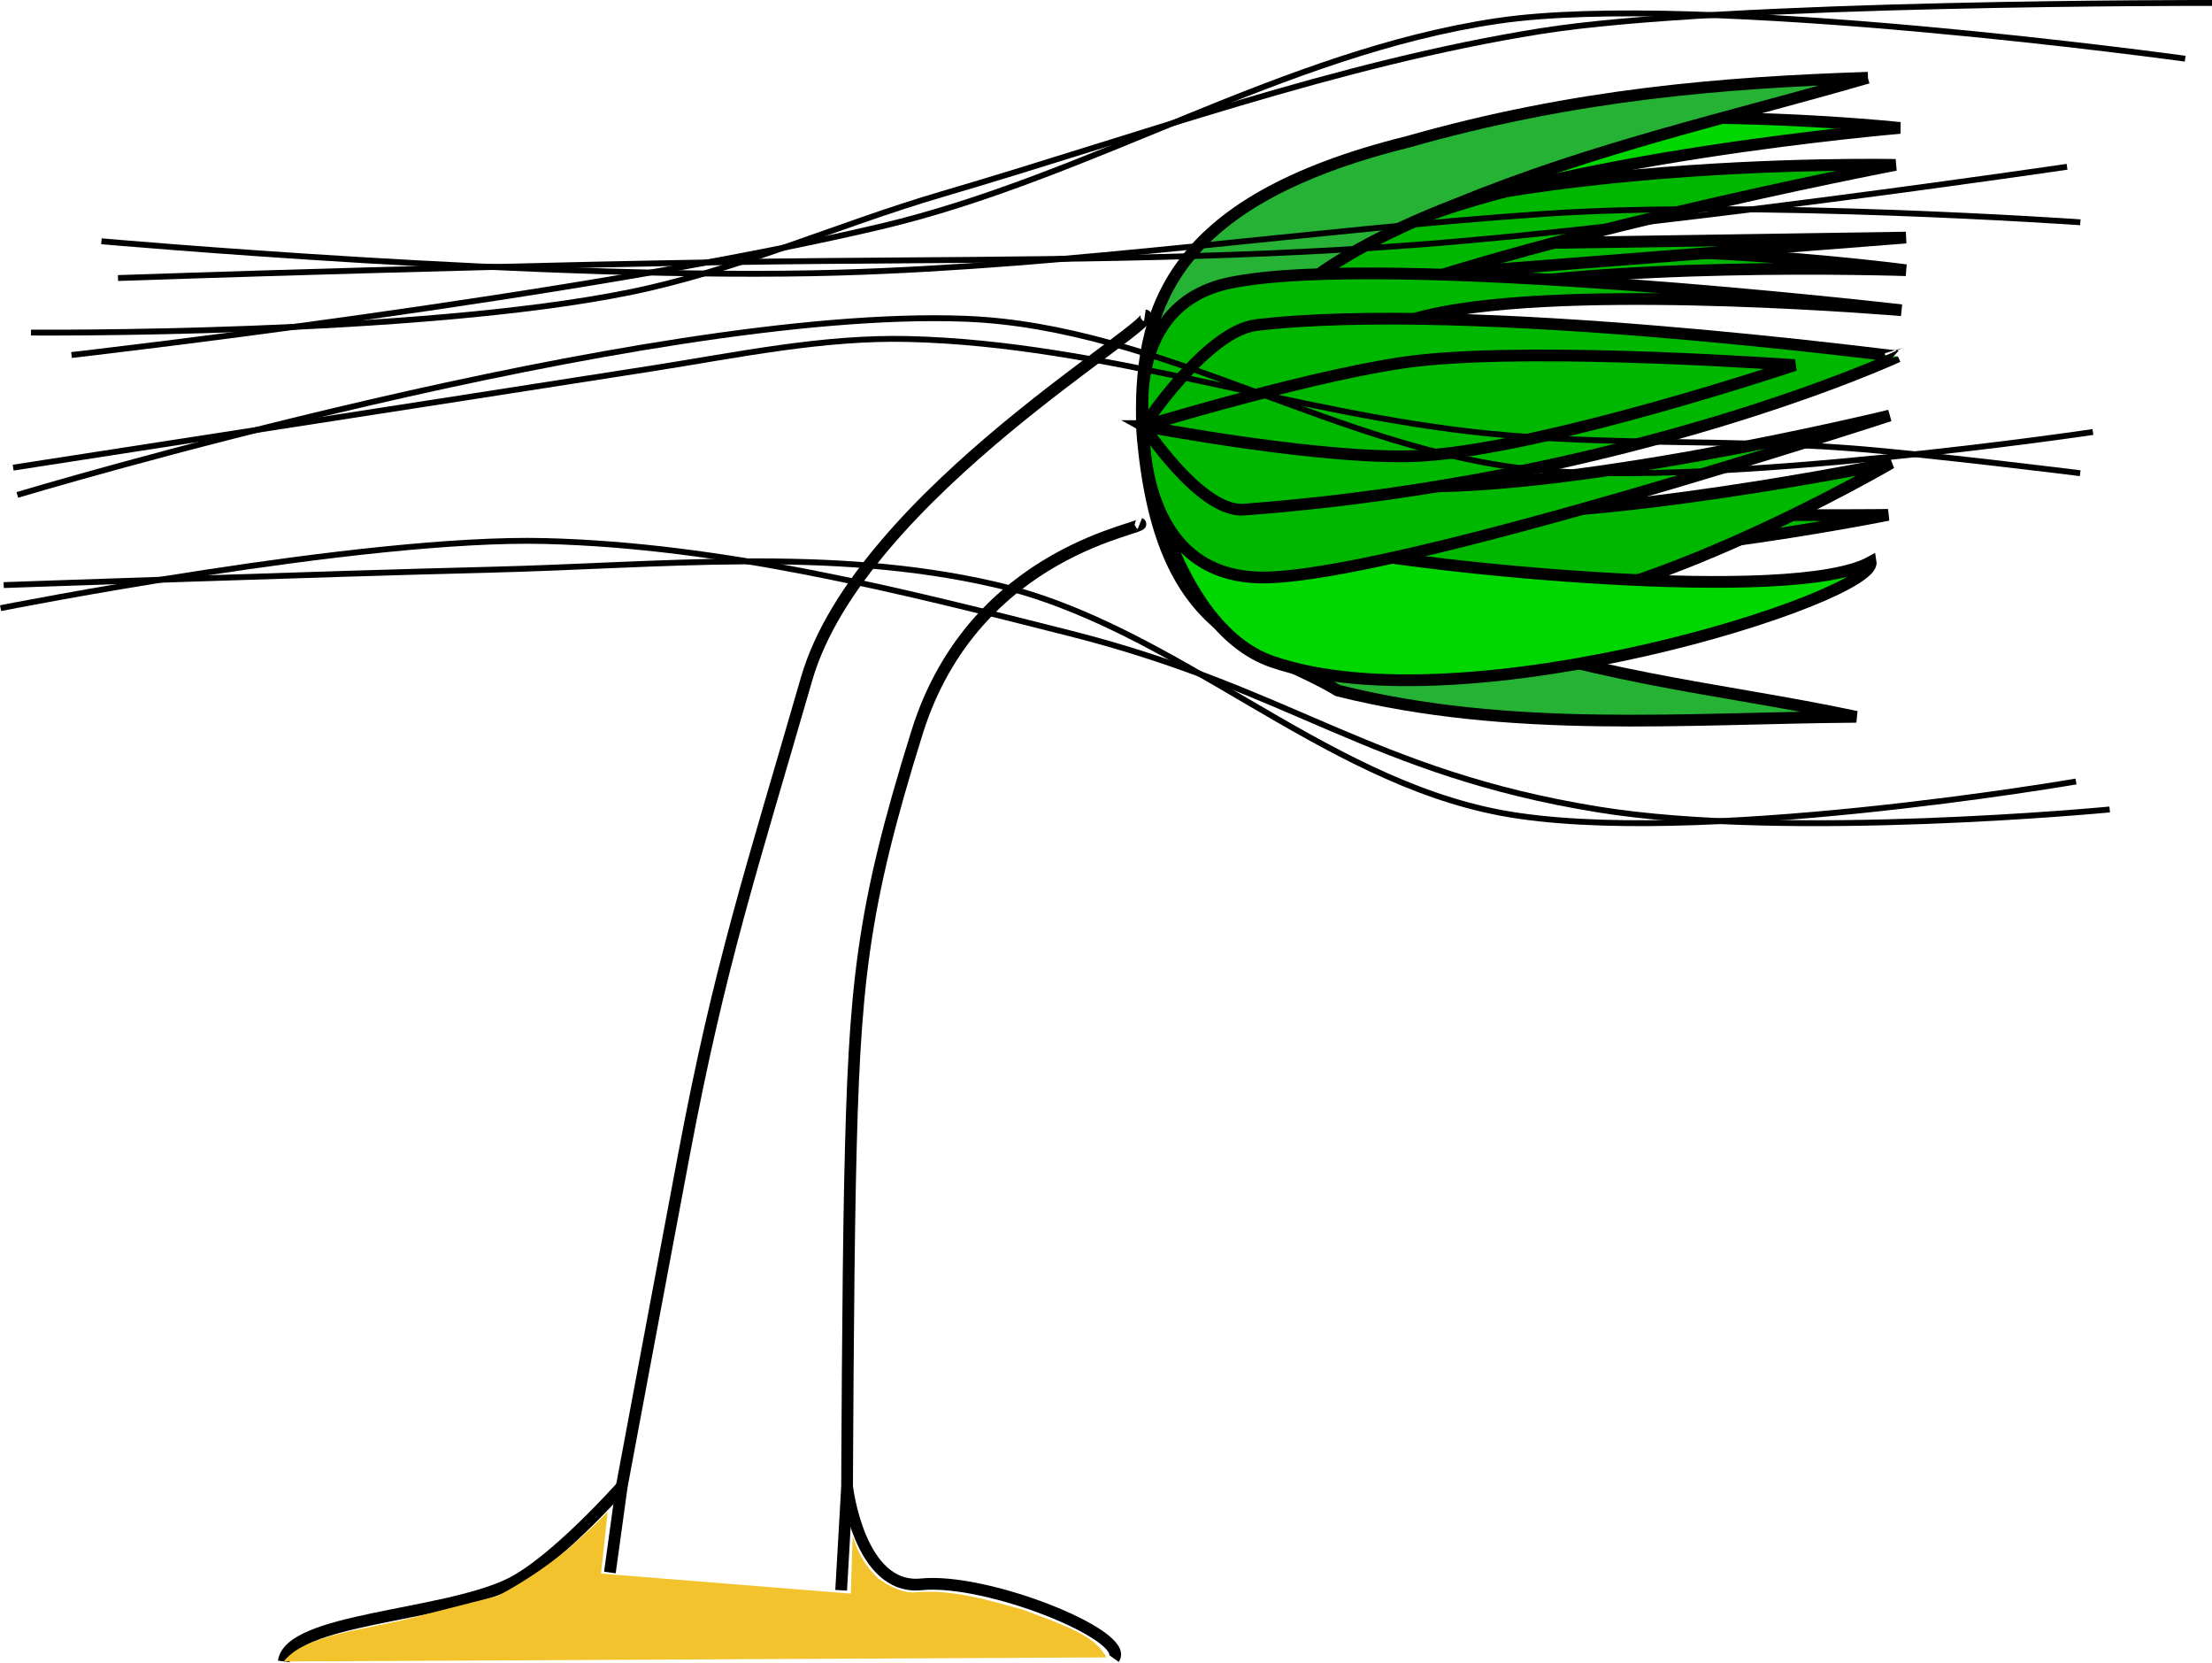
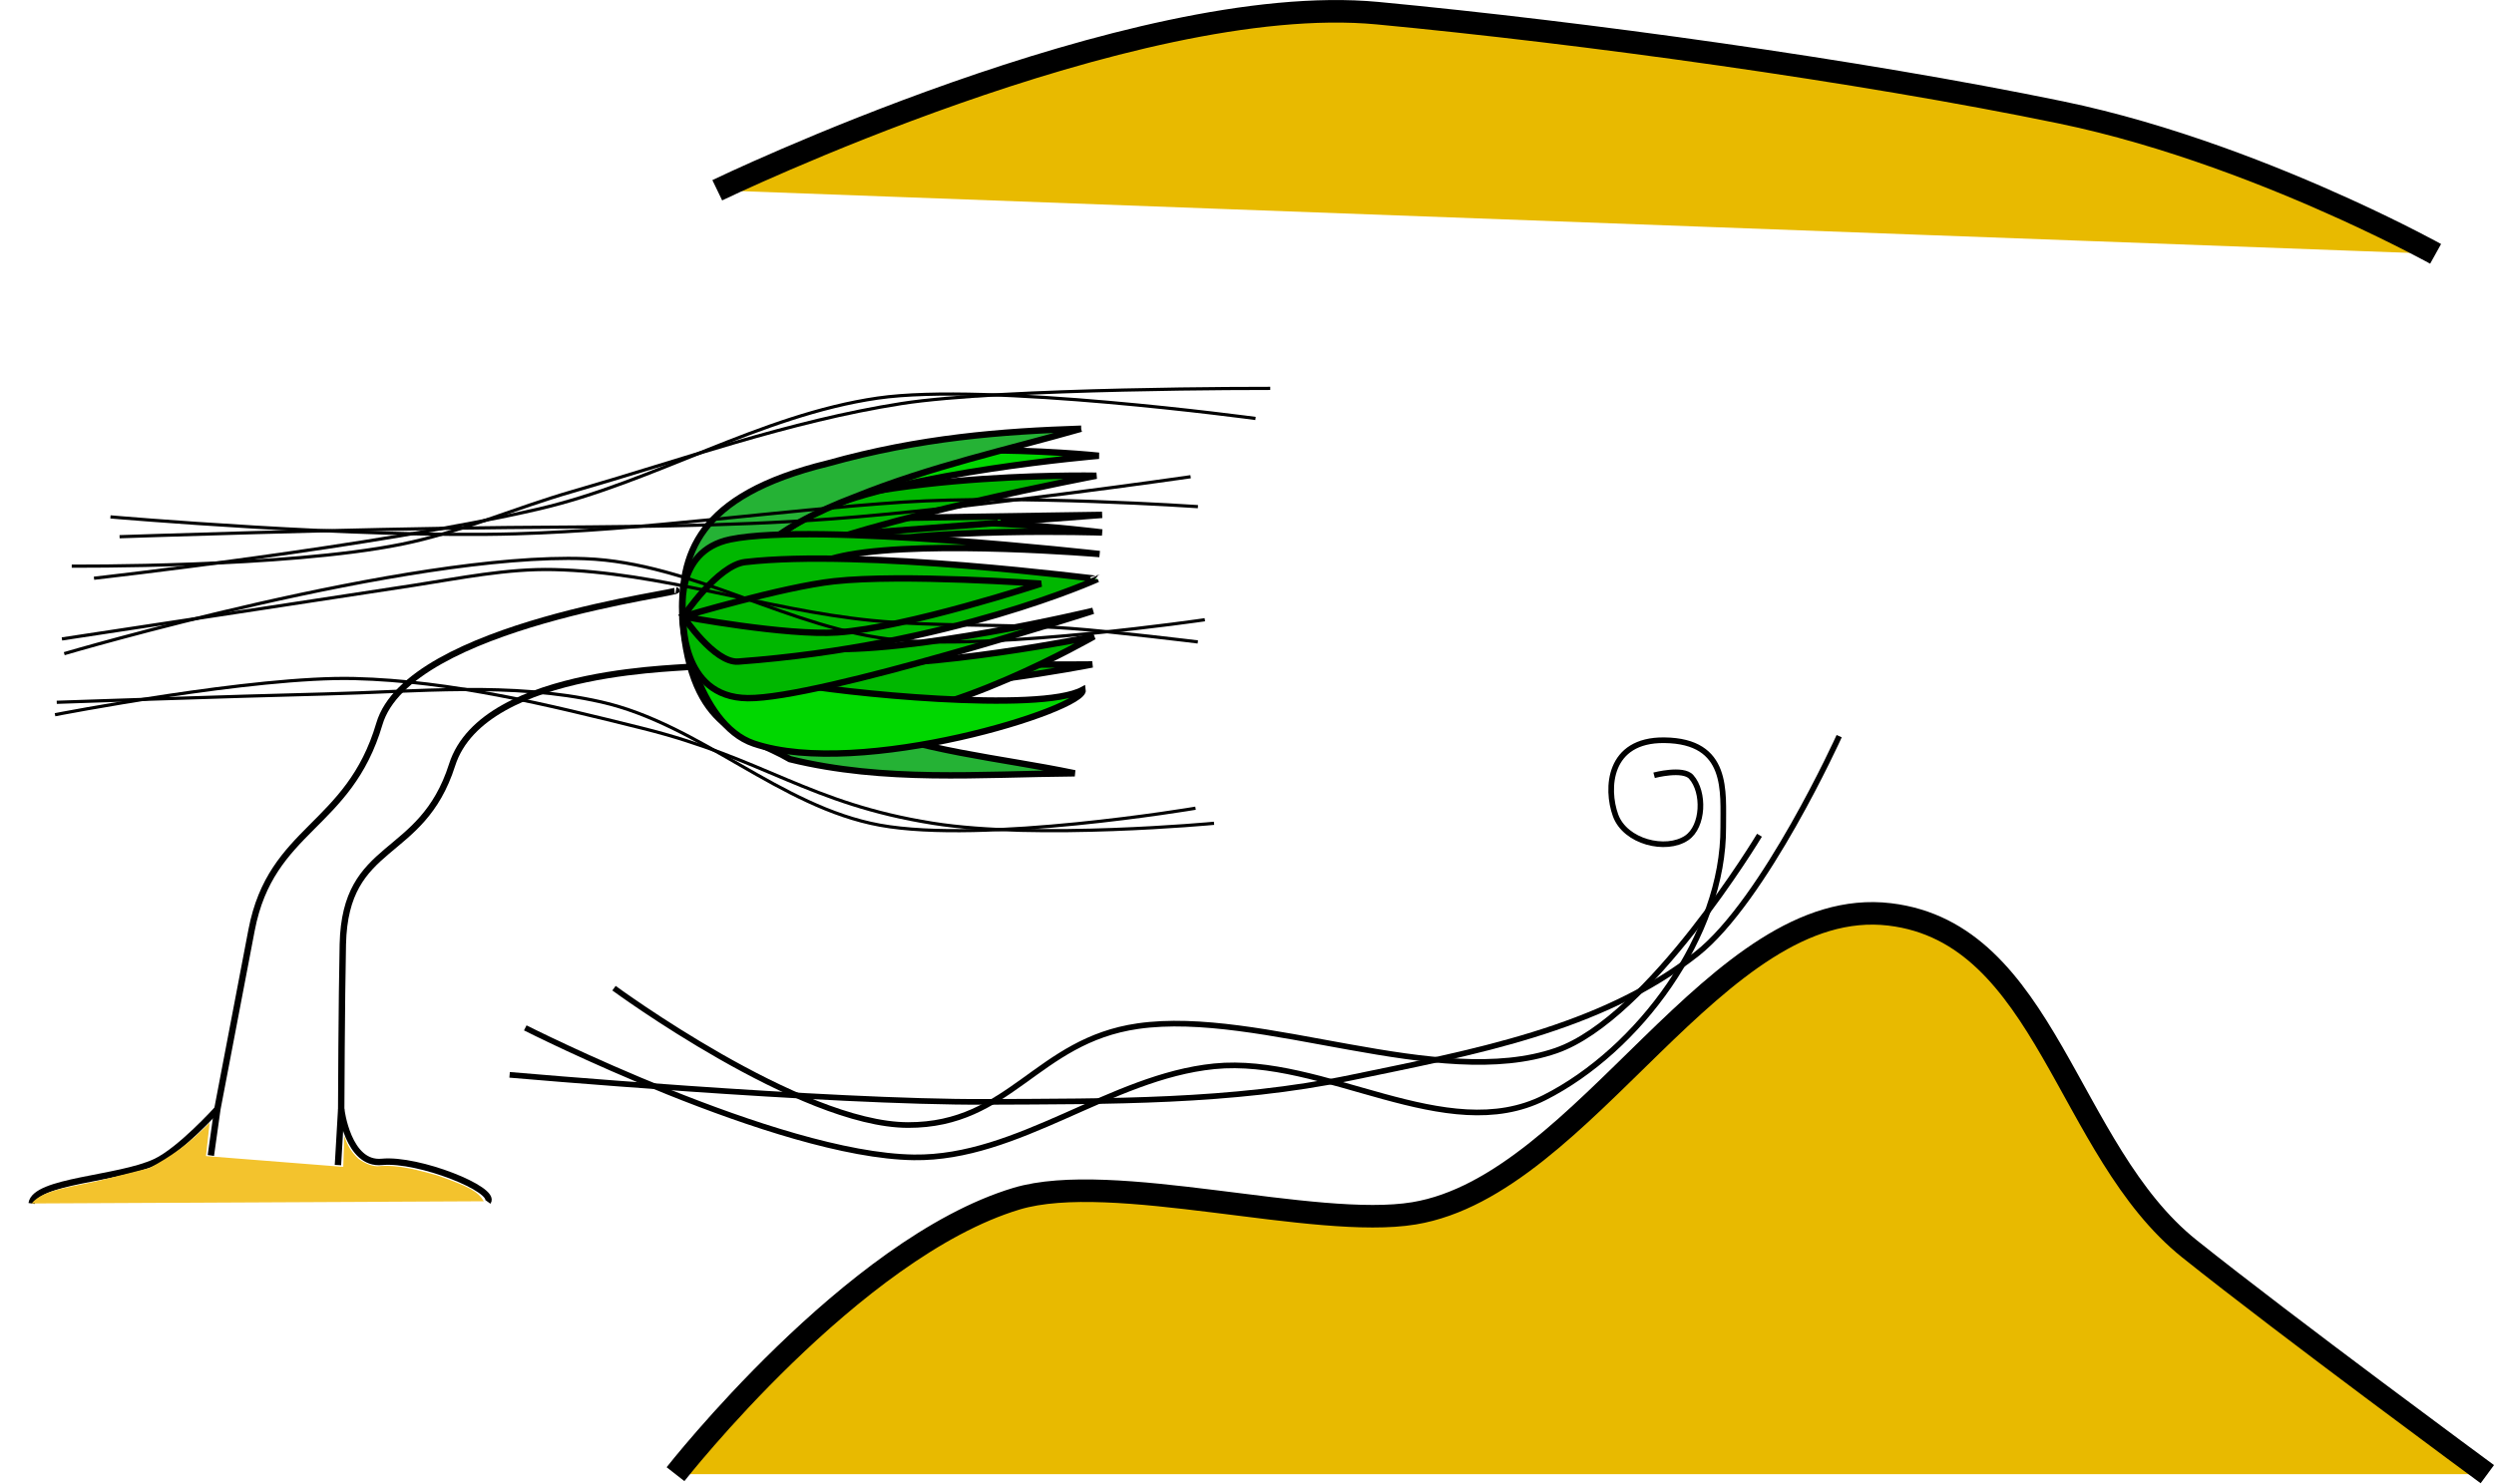
- <svg xmlns="http://www.w3.org/2000/svg" width="753.624" height="566.182" viewBox="0 0 199.396 149.802" version="1.1" id="svg8">
-   <defs id="defs2" />
-   <g id="layer1" transform="translate(-39.63602,-73.23884)">
-     <path style="fill:#00b700;fill-opacity:1;stroke:#000000;stroke-width:1.058;stroke-linecap:butt;stroke-linejoin:miter;stroke-miterlimit:4;stroke-dasharray:none;stroke-opacity:1" d="m 142.747,111.638 c 0,0 15.051,-11.446 24.463,-14.05 14.272,-3.948 44.233,10e-7 44.233,10e-7 0,0 -28.767,-0.971 -42.629,2.539 -9.431,2.388 -26.067,11.511 -26.067,11.511" id="path862" />
-     <path style="fill:#00b700;fill-opacity:1;stroke:#000000;stroke-width:1.058;stroke-linecap:butt;stroke-linejoin:miter;stroke-miterlimit:4;stroke-dasharray:none;stroke-opacity:1" d="m 142.747,111.638 c 0,0 19.698,5.823 28.472,6.797 13.586,1.509 38.62,1.203 38.62,1.203 0,0 -25.956,5.231 -38.888,3.475 -10.057,-1.366 -28.205,-11.475 -28.205,-11.475 z" id="path860" />
-     <path style="fill:#00b700;fill-opacity:1;stroke:#000000;stroke-width:1.058;stroke-linecap:butt;stroke-linejoin:miter;stroke-miterlimit:4;stroke-dasharray:none;stroke-opacity:1" d="m 142.747,111.638 24.329,-16.321 44.367,-0.668 -42.897,3.341 -25.799,13.649" id="path856" />
-     <path style="fill:#00b700;fill-opacity:1;stroke:#000000;stroke-width:1.058;stroke-linecap:butt;stroke-linejoin:miter;stroke-miterlimit:4;stroke-dasharray:none;stroke-opacity:1" d="m 142.747,111.638 c 0,0 16.951,6.905 25.933,7.733 13.828,1.274 41.427,-4.41 41.427,-4.41 0,0 -25.061,14.675 -38.62,13.363 -11.026,-1.067 -28.739,-16.686 -28.739,-16.686 z" id="path852" />
-     <path style="fill:#00b700;fill-opacity:1;stroke:#000000;stroke-width:1.058;stroke-linecap:butt;stroke-linejoin:miter;stroke-miterlimit:4;stroke-dasharray:none;stroke-opacity:1" d="m 142.747,111.638 c 0,0 4.148,-10.454 8.56,-13.382 16.684,-11.069 59.2,-10.156 59.2,-10.156 0,0 -36.083,6.892 -52.786,14.165 -5.399,2.351 -14.975,9.372 -14.975,9.372" id="path848" />
-     <path style="fill:#00d700;fill-opacity:1;stroke:#000000;stroke-width:1.058;stroke-linecap:butt;stroke-linejoin:miter;stroke-miterlimit:4;stroke-dasharray:none;stroke-opacity:1" d="m 142.747,111.638 c 0,0 13.661,-13.631 22.239,-17.611 14.166,-6.572 45.924,-9.26 45.924,-9.26 0,0 -38.25,-4.124 -53.673,5.103 -7.48,4.475 -14.491,21.769 -14.491,21.769" id="path829" />
-     <path style="fill:#25b235;fill-opacity:1;stroke:#000000;stroke-width:1.058;stroke-linecap:butt;stroke-linejoin:miter;stroke-miterlimit:4;stroke-dasharray:none;stroke-opacity:1" d="m 208.009,80.246 c -13.015,0.433 -26.361,1.472 -41.49,5.781 -21.768,5.402 -24.313,15.381 -23.921,26.059 1.513,19.099 10.424,19.049 17.64,23.386 15.578,3.893 31.156,2.482 46.733,2.364 -12.669,-2.685 -24.502,-3.488 -38.448,-9.045 -9.608,-2.381 -15.647,-8.133 -18.843,-16.571 -0.057,-8.739 7.771,-15.402 21.248,-20.58 12.638,-5.188 24.764,-7.814 37.08,-11.394 z" id="path831-0" />
-     <path style="fill:none;stroke:#000000;stroke-width:1.058;stroke-linecap:butt;stroke-linejoin:miter;stroke-miterlimit:4;stroke-dasharray:none;stroke-opacity:1" d="m 65.214,222.966 c 0.552,-3.861 14.205,-4.039 20.312,-6.949 4.048,-1.929 10.156,-8.82 10.156,-8.82" id="path815" />
-     <path style="fill:none;stroke:#000000;stroke-width:1.058;stroke-linecap:butt;stroke-linejoin:miter;stroke-miterlimit:4;stroke-dasharray:none;stroke-opacity:1" d="m 115.995,207.197 c 0,0 1.075,9.384 6.682,8.82 5.969,-0.6 18.846,4.619 17.373,6.682" id="path817" />
-     <path style="fill:none;stroke:#000000;stroke-width:1.058;stroke-linecap:butt;stroke-linejoin:miter;stroke-miterlimit:4;stroke-dasharray:none;stroke-opacity:1" d="m 94.613,214.948 1.069,-7.751 c 0,0 3.75,-20.06 5.613,-29.934 3.225,-17.093 6.038,-25.501 11.05,-42.844 4.827,-16.703 32.71,-32.449 30.494,-32.766" id="path819" />
-     <path style="fill:none;stroke:#000000;stroke-width:1.058;stroke-linecap:butt;stroke-linejoin:miter;stroke-miterlimit:4;stroke-dasharray:none;stroke-opacity:1" d="m 115.46,216.552 0.535,-9.354 c 0,0 0.066,-18.25 0.267,-27.529 0.38,-17.54 1.002,-24.305 6.036,-40.419 5.22,-16.708 21.197,-18.391 20.089,-18.834" id="path821" />
-     <path style="fill:#00d700;fill-opacity:1;stroke:#000000;stroke-width:1.058;stroke-linecap:butt;stroke-linejoin:miter;stroke-miterlimit:4;stroke-dasharray:none;stroke-opacity:1" d="m 142.747,111.638 c -0.08,0.146 10.311,9.542 17.209,11.005 8.28,1.756 41.326,5.124 48.309,1.245 0.532,3.192 -36.511,14.972 -53.939,8.982 -9.399,-3.23 -12.205,-20.732 -11.579,-21.232" id="path827" />
-     <path style="fill:#00b700;fill-opacity:1;stroke:#000000;stroke-width:1.058;stroke-linecap:butt;stroke-linejoin:miter;stroke-miterlimit:4;stroke-dasharray:none;stroke-opacity:1" d="m 142.747,111.638 c 0,0 14.31,4.794 21.922,5.336 15.19,1.081 45.304,-6.289 45.304,-6.289 0,0 -44.833,14.706 -56.636,14.595 -11.216,-0.106 -10.59,-13.641 -10.59,-13.641 z" id="path864" />
-     <path style="fill:#00b700;fill-opacity:1;stroke:#000000;stroke-width:1.058;stroke-linecap:butt;stroke-linejoin:miter;stroke-miterlimit:4;stroke-dasharray:none;stroke-opacity:1" d="m 142.747,111.638 c 0,0 -1.78,-10.916 7.744,-12.902 13.906,-2.901 60.551,2.461 60.551,2.461 0,0 -27.669,-2.365 -41.16,0.134 -9.514,1.762 -27.136,10.308 -27.136,10.308 z" id="path866" />
-     <path style="fill:#00b700;fill-opacity:1;stroke:#000000;stroke-width:1.058;stroke-linecap:butt;stroke-linejoin:miter;stroke-miterlimit:4;stroke-dasharray:none;stroke-opacity:1" d="m 142.747,111.638 c 0,0 5.631,-8.572 10.144,-9.106 19.119,-2.263 57.838,2.871 57.83,2.835 0,0 -24.132,11.191 -58.964,13.796 -3.902,0.292 -9.01,-7.524 -9.01,-7.524 0,0 16.308,-4.958 24.73,-5.898 11.245,-1.255 33.943,0.401 33.943,0.401 0,0 -21.972,7.381 -33.409,8.152 -8.449,0.57 -25.265,-2.655 -25.265,-2.655" id="path868" />
-     <path style="fill:#f3c32d;fill-opacity:1;stroke:none;stroke-width:0.265px;stroke-linecap:butt;stroke-linejoin:miter;stroke-opacity:1" d="m 65.214,222.966 c 1.914,-2.464 7.329,-2.812 11.86,-4.009 l 7.45,-1.904 c 3.564,-1.926 6.444,-4.037 9.889,-7.584 l -0.601,5.579 22.517,1.804 0.167,-5.178 c 0.486,1.533 1.113,2.655 2.305,3.809 1.169,0.847 2.138,1.221 3.107,1.27 3.664,-0.362 6.953,0.763 9.809,1.509 5.263,1.896 6.691,2.667 7.664,4.337" id="path870" />
-     <path style="fill:none;stroke:#000000;stroke-width:0.529;stroke-linecap:butt;stroke-linejoin:miter;stroke-miterlimit:4;stroke-dasharray:none;stroke-opacity:1" d="m 39.688,128.045 c 0,0 32.64,-6.475 49.137,-6.048 15.986,0.414 31.745,4.39 47.247,8.315 20.084,5.085 27.175,12.556 47.625,15.875 17.162,2.785 46.113,0 46.113,0" id="path831" />
-     <path style="fill:none;stroke:#000000;stroke-width:0.529;stroke-linecap:butt;stroke-linejoin:miter;stroke-miterlimit:4;stroke-dasharray:none;stroke-opacity:1" d="m 46.083,105.232 c 0,0 46.347,-5.278 72.98,-11.584 18.997,-4.498 36.251,-15.66 55.562,-18.521 18.078,-2.678 61.988,3.402 61.988,3.402" id="path833" />
-     <path style="fill:none;stroke:#000000;stroke-width:0.529;stroke-linecap:butt;stroke-linejoin:miter;stroke-miterlimit:4;stroke-dasharray:none;stroke-opacity:1" d="m 41.199,117.839 c 0,0 56.481,-16.961 85.423,-15.875 17.713,0.665 33.761,11.915 51.405,13.607 16.719,1.603 50.271,-3.402 50.271,-3.402" id="path835" />
-     <path style="fill:none;stroke:#000000;stroke-width:0.529;stroke-linecap:butt;stroke-linejoin:miter;stroke-miterlimit:4;stroke-dasharray:none;stroke-opacity:1" d="m 48.779,94.981 c 0,0 40.553,3.589 66.504,2.825 21.231,-0.625 42.309,-3.844 63.5,-5.292 18.882,-1.29 48.381,0.756 48.381,0.756" id="path837" />
-     <path style="fill:none;stroke:#000000;stroke-width:0.529;stroke-linecap:butt;stroke-linejoin:miter;stroke-miterlimit:4;stroke-dasharray:none;stroke-opacity:1" d="m 39.971,125.966 c 0,0 29.149,-1.025 43.926,-1.387 15.121,-0.371 30.617,-2.069 45.357,1.323 16.294,3.75 29.298,17.536 45.735,20.6 16.994,3.167 51.783,-2.835 51.783,-2.835" id="path839" />
-     <path style="fill:none;stroke:#000000;stroke-width:0.529;stroke-linecap:butt;stroke-linejoin:miter;stroke-miterlimit:4;stroke-dasharray:none;stroke-opacity:1" d="m 40.821,115.382 c 0,0 38.404,-5.935 57.628,-8.947 7.643,-1.198 15.323,-2.829 23.057,-2.646 17.612,0.417 34.634,6.726 52.161,8.504 10.789,1.095 21.691,0.519 32.506,1.323 7.014,0.521 20.978,2.268 20.978,2.268" id="path841" />
-     <path style="fill:none;stroke:#000000;stroke-width:0.529;stroke-linecap:butt;stroke-linejoin:miter;stroke-miterlimit:4;stroke-dasharray:none;stroke-opacity:1" d="m 42.429,103.209 c 0,0 34.788,0.288 54.044,-3.646 9.607,-1.963 18.654,-6.061 28.063,-8.82 17.898,-5.247 35.57,-11.761 53.988,-14.7 16.517,-2.635 60.507,-2.539 60.507,-2.539" id="path843" />
-     <path style="fill:none;stroke:#000000;stroke-width:0.529;stroke-linecap:butt;stroke-linejoin:miter;stroke-miterlimit:4;stroke-dasharray:none;stroke-opacity:1" d="m 50.274,98.295 c 0,0 38.273,-1.331 63.838,-1.539 17.661,-0.143 35.352,-0.122 52.964,-1.44 22.317,-1.67 58.89,-7.048 58.89,-7.048" id="path845" />
+ <svg xmlns="http://www.w3.org/2000/svg" width="442.451" height="263.217" viewBox="0 0 117.065 69.643" version="1.1" id="svg1567">
+   <defs id="defs1561" />
+   <g id="layer1" transform="translate(-71.48053,-94.73573)">
+     <path style="fill:#e8ba00;fill-opacity:1;stroke:#000000;stroke-width:1.058;stroke-linecap:butt;stroke-linejoin:miter;stroke-miterlimit:4;stroke-dasharray:none;stroke-opacity:1" d="m 105.148,103.669 c 0,0 19.484,-9.404 30.994,-8.315 9.68,0.916 22.548,2.693 32.071,4.658 5.058,1.043 10.006,3.023 13.359,4.55 2.593,1.182 4.233,2.093 4.233,2.093" id="path2222" />
+     <path style="fill:#e8ba00;fill-opacity:1;stroke:#000000;stroke-width:1.058;stroke-linecap:butt;stroke-linejoin:miter;stroke-miterlimit:4;stroke-dasharray:none;stroke-opacity:1" d="m 103.188,163.952 c 0,0 8.31,-10.62 16.005,-12.935 4.505,-1.355 14.022,1.458 18.662,0.687 8.06,-1.339 14.211,-15.003 22.324,-14.035 7.368,0.88 8.273,11.065 14.069,15.699 4.566,3.651 13.985,10.583 13.985,10.583" id="path2224" />
+     <path style="fill:#00b700;fill-opacity:1;stroke:#000000;stroke-width:0.3;stroke-linecap:butt;stroke-linejoin:miter;stroke-miterlimit:4;stroke-dasharray:none;stroke-opacity:1" d="m 103.553,123.684 c 0,0 4.307,-3.216 7,-3.947 4.084,-1.109 12.657,0 12.657,0 0,0 -8.232,-0.273 -12.198,0.713 -2.699,0.671 -7.459,3.234 -7.459,3.234" id="path862" />
+     <path style="fill:#00b700;fill-opacity:1;stroke:#000000;stroke-width:0.3;stroke-linecap:butt;stroke-linejoin:miter;stroke-miterlimit:4;stroke-dasharray:none;stroke-opacity:1" d="m 103.553,123.684 c 0,0 5.637,1.636 8.147,1.91 3.887,0.424 11.051,0.338 11.051,0.338 0,0 -7.427,1.47 -11.127,0.976 -2.878,-0.384 -8.071,-3.224 -8.071,-3.224 z" id="path860" />
+     <path style="fill:#00b700;fill-opacity:1;stroke:#000000;stroke-width:0.3;stroke-linecap:butt;stroke-linejoin:miter;stroke-miterlimit:4;stroke-dasharray:none;stroke-opacity:1" d="m 103.553,123.684 6.962,-4.585 12.695,-0.188 -12.275,0.939 -7.382,3.834" id="path856" />
+     <path style="fill:#00b700;fill-opacity:1;stroke:#000000;stroke-width:0.3;stroke-linecap:butt;stroke-linejoin:miter;stroke-miterlimit:4;stroke-dasharray:none;stroke-opacity:1" d="m 103.553,123.684 c 0,0 4.85,1.94 7.421,2.172 3.957,0.358 11.854,-1.239 11.854,-1.239 0,0 -7.171,4.123 -11.051,3.754 -3.155,-0.3 -8.224,-4.688 -8.224,-4.688 z" id="path852" />
+     <path style="fill:#00b700;fill-opacity:1;stroke:#000000;stroke-width:0.3;stroke-linecap:butt;stroke-linejoin:miter;stroke-miterlimit:4;stroke-dasharray:none;stroke-opacity:1" d="m 103.553,123.684 c 0,0 1.187,-2.937 2.45,-3.759 4.774,-3.11 16.94,-2.853 16.94,-2.853 0,0 -10.325,1.936 -15.104,3.98 -1.545,0.661 -4.285,2.633 -4.285,2.633" id="path848" />
+     <path style="fill:#00d700;fill-opacity:1;stroke:#000000;stroke-width:0.3;stroke-linecap:butt;stroke-linejoin:miter;stroke-miterlimit:4;stroke-dasharray:none;stroke-opacity:1" d="m 103.553,123.684 c 0,0 3.909,-3.83 6.364,-4.948 4.053,-1.846 13.141,-2.602 13.141,-2.602 0,0 -10.945,-1.159 -15.358,1.434 -2.14,1.257 -4.146,6.116 -4.146,6.116" id="path829" />
+     <path style="fill:#25b235;fill-opacity:1;stroke:#000000;stroke-width:0.3;stroke-linecap:butt;stroke-linejoin:miter;stroke-miterlimit:4;stroke-dasharray:none;stroke-opacity:1" d="m 122.227,114.865 c -3.724,0.122 -7.543,0.414 -11.872,1.624 -6.229,1.518 -6.957,4.321 -6.845,7.321 0.433,5.366 2.983,5.352 5.047,6.57 4.457,1.094 8.915,0.697 13.372,0.664 -3.625,-0.754 -7.011,-0.98 -11.002,-2.541 -2.749,-0.669 -4.477,-2.285 -5.392,-4.655 -0.016,-2.455 2.224,-4.327 6.08,-5.782 3.616,-1.457 7.086,-2.195 10.61,-3.201 z" id="path831-0" />
+     <path style="fill:none;stroke:#000000;stroke-width:0.3;stroke-linecap:butt;stroke-linejoin:miter;stroke-miterlimit:4;stroke-dasharray:none;stroke-opacity:1" d="m 72.965,151.241 c 0.158,-1.085 4.065,-1.135 5.812,-1.952 1.158,-0.542 2.906,-2.478 2.906,-2.478" id="path815" />
+     <path style="fill:none;stroke:#000000;stroke-width:0.3;stroke-linecap:butt;stroke-linejoin:miter;stroke-miterlimit:4;stroke-dasharray:none;stroke-opacity:1" d="m 87.496,146.811 c 0,0 0.308,2.636 1.912,2.478 1.708,-0.169 5.393,1.298 4.971,1.877" id="path817" />
+     <path style="fill:none;stroke:#000000;stroke-width:0.3;stroke-linecap:butt;stroke-linejoin:miter;stroke-miterlimit:4;stroke-dasharray:none;stroke-opacity:1" d="m 81.378,148.988 0.306,-2.178 c 0,0 1.073,-5.636 1.606,-8.41 0.923,-4.802 4.562,-4.802 5.997,-9.674 1.381,-4.693 14.557,-6.187 13.923,-6.276" id="path819" />
+     <path style="fill:none;stroke:#000000;stroke-width:0.3;stroke-linecap:butt;stroke-linejoin:miter;stroke-miterlimit:4;stroke-dasharray:none;stroke-opacity:1" d="m 87.343,149.439 0.153,-2.628 c 0,0 0.019,-5.127 0.076,-7.734 0.109,-4.928 3.688,-3.899 5.129,-8.426 1.494,-4.694 11.546,-4.505 11.229,-4.63" id="path821" />
+     <path style="fill:#00d700;fill-opacity:1;stroke:#000000;stroke-width:0.3;stroke-linecap:butt;stroke-linejoin:miter;stroke-miterlimit:4;stroke-dasharray:none;stroke-opacity:1" d="m 103.553,123.684 c -0.023,0.041 2.95,2.681 4.924,3.092 2.369,0.493 11.825,1.44 13.823,0.35 0.152,0.897 -10.447,4.206 -15.434,2.523 -2.69,-0.908 -3.492,-5.825 -3.313,-5.965" id="path827" />
+     <path style="fill:#00b700;fill-opacity:1;stroke:#000000;stroke-width:0.3;stroke-linecap:butt;stroke-linejoin:miter;stroke-miterlimit:4;stroke-dasharray:none;stroke-opacity:1" d="m 103.553,123.684 c 0,0 4.095,1.347 6.273,1.499 4.346,0.304 12.963,-1.767 12.963,-1.767 0,0 -12.829,4.132 -16.206,4.1 -3.209,-0.03 -3.03,-3.832 -3.03,-3.832 z" id="path864" />
+     <path style="fill:#00b700;fill-opacity:1;stroke:#000000;stroke-width:0.3;stroke-linecap:butt;stroke-linejoin:miter;stroke-miterlimit:4;stroke-dasharray:none;stroke-opacity:1" d="m 103.553,123.684 c 0,0 -0.509,-3.067 2.216,-3.625 3.979,-0.815 17.326,0.691 17.326,0.691 0,0 -7.917,-0.664 -11.777,0.038 -2.722,0.495 -7.765,2.896 -7.765,2.896 z" id="path866" />
+     <path style="fill:#00b700;fill-opacity:1;stroke:#000000;stroke-width:0.3;stroke-linecap:butt;stroke-linejoin:miter;stroke-miterlimit:4;stroke-dasharray:none;stroke-opacity:1" d="m 103.553,123.684 c 0,0 1.611,-2.408 2.903,-2.558 5.471,-0.636 16.55,0.807 16.548,0.796 0,0 -6.905,3.144 -16.872,3.876 -1.117,0.082 -2.578,-2.114 -2.578,-2.114 0,0 4.666,-1.393 7.076,-1.657 3.218,-0.353 9.713,0.113 9.713,0.113 0,0 -6.287,2.074 -9.56,2.29 -2.418,0.16 -7.229,-0.746 -7.229,-0.746" id="path868" />
+     <path style="fill:#f3c32d;fill-opacity:1;stroke:none;stroke-width:0.075px;stroke-linecap:butt;stroke-linejoin:miter;stroke-opacity:1" d="m 72.965,151.241 c 0.548,-0.692 2.097,-0.79 3.394,-1.126 l 2.132,-0.535 c 1.02,-0.541 1.844,-1.134 2.83,-2.131 l -0.172,1.567 6.443,0.507 0.048,-1.455 c 0.139,0.431 0.318,0.746 0.66,1.07 0.335,0.238 0.612,0.343 0.889,0.357 1.048,-0.102 1.99,0.214 2.807,0.424 1.506,0.533 1.914,0.749 2.193,1.219" id="path870" />
+     <path style="fill:none;stroke:#000000;stroke-width:0.15;stroke-linecap:butt;stroke-linejoin:miter;stroke-miterlimit:4;stroke-dasharray:none;stroke-opacity:1" d="m 74.063,128.294 c 0,0 9.34,-1.819 14.06,-1.699 4.574,0.116 9.084,1.233 13.519,2.336 5.747,1.429 7.776,3.528 13.628,4.46 4.911,0.782 13.195,0 13.195,0" id="path831" />
+     <path style="fill:none;stroke:#000000;stroke-width:0.15;stroke-linecap:butt;stroke-linejoin:miter;stroke-miterlimit:4;stroke-dasharray:none;stroke-opacity:1" d="m 75.893,121.885 c 0,0 13.262,-1.483 20.883,-3.254 5.436,-1.264 10.373,-4.399 15.899,-5.203 5.173,-0.752 17.737,0.956 17.737,0.956" id="path833" />
+     <path style="fill:none;stroke:#000000;stroke-width:0.15;stroke-linecap:butt;stroke-linejoin:miter;stroke-miterlimit:4;stroke-dasharray:none;stroke-opacity:1" d="m 74.496,125.427 c 0,0 16.162,-4.765 24.443,-4.46 5.068,0.187 9.66,3.347 14.709,3.823 4.784,0.45 14.385,-0.956 14.385,-0.956" id="path835" />
+     <path style="fill:none;stroke:#000000;stroke-width:0.15;stroke-linecap:butt;stroke-linejoin:miter;stroke-miterlimit:4;stroke-dasharray:none;stroke-opacity:1" d="m 76.665,119.005 c 0,0 11.604,1.008 19.03,0.794 6.075,-0.176 12.106,-1.08 18.17,-1.487 5.403,-0.362 13.844,0.212 13.844,0.212" id="path837" />
+     <path style="fill:none;stroke:#000000;stroke-width:0.15;stroke-linecap:butt;stroke-linejoin:miter;stroke-miterlimit:4;stroke-dasharray:none;stroke-opacity:1" d="m 74.144,127.71 c 0,0 8.341,-0.288 12.569,-0.39 4.327,-0.104 8.761,-0.581 12.979,0.372 4.662,1.053 8.383,4.927 13.087,5.787 4.863,0.89 14.817,-0.796 14.817,-0.796" id="path839" />
+     <path style="fill:none;stroke:#000000;stroke-width:0.15;stroke-linecap:butt;stroke-linejoin:miter;stroke-miterlimit:4;stroke-dasharray:none;stroke-opacity:1" d="m 74.388,124.736 c 0,0 10.989,-1.667 16.49,-2.514 2.187,-0.336 4.384,-0.795 6.597,-0.743 5.039,0.117 9.91,1.889 14.925,2.389 3.087,0.308 6.207,0.146 9.301,0.372 2.007,0.146 6.003,0.637 6.003,0.637" id="path841" />
+     <path style="fill:none;stroke:#000000;stroke-width:0.15;stroke-linecap:butt;stroke-linejoin:miter;stroke-miterlimit:4;stroke-dasharray:none;stroke-opacity:1" d="m 74.848,121.316 c 0,0 9.954,0.081 15.464,-1.024 2.749,-0.551 5.338,-1.703 8.03,-2.478 5.121,-1.474 10.178,-3.304 15.448,-4.13 4.726,-0.74 17.314,-0.713 17.314,-0.713" id="path843" />
+     <path style="fill:none;stroke:#000000;stroke-width:0.15;stroke-linecap:butt;stroke-linejoin:miter;stroke-miterlimit:4;stroke-dasharray:none;stroke-opacity:1" d="m 77.093,119.936 c 0,0 10.952,-0.374 18.267,-0.432 5.053,-0.04 10.116,-0.034 15.155,-0.405 6.386,-0.469 16.851,-1.98 16.851,-1.98" id="path845" />
+     <path style="fill:none;stroke:#000000;stroke-width:0.265px;stroke-linecap:butt;stroke-linejoin:miter;stroke-opacity:1" d="m 95.401,145.202 c 0,0 14.911,1.306 22.384,1.27 5.714,-0.028 11.511,0.028 17.105,-1.136 5.628,-1.171 11.723,-2.253 16.237,-5.813 3.196,-2.521 6.682,-10.223 6.682,-10.223" id="path5704" />
+     <path style="fill:none;stroke:#000000;stroke-width:0.265px;stroke-linecap:butt;stroke-linejoin:miter;stroke-opacity:1" d="m 96.136,142.997 c 0,0 11.832,5.993 18.241,6.08 4.91,0.067 9.212,-3.786 14.098,-4.276 5.164,-0.518 10.868,3.809 15.502,1.47 4.409,-2.225 8.421,-7.625 8.39,-12.698 -0.01,-1.644 0.292,-4.051 -2.77,-4.082 -2.627,-0.027 -2.739,2.267 -2.286,3.523 0.453,1.256 2.371,1.719 3.339,1.065 0.794,-0.536 0.849,-2.151 0.212,-2.867 -0.386,-0.434 -1.74,-0.075 -1.74,-0.075" id="path5712" />
+     <path style="fill:none;stroke:#000000;stroke-width:0.265px;stroke-linecap:butt;stroke-linejoin:miter;stroke-opacity:1" d="m 100.301,141.133 c 0,0 8.723,6.414 13.796,6.426 4.82,0.011 6.025,-3.96 10.796,-4.644 5.767,-0.828 14.126,3.058 19.631,1.148 4.379,-1.519 9.544,-10.111 9.544,-10.111" id="path5720" />
  </g>
</svg>
